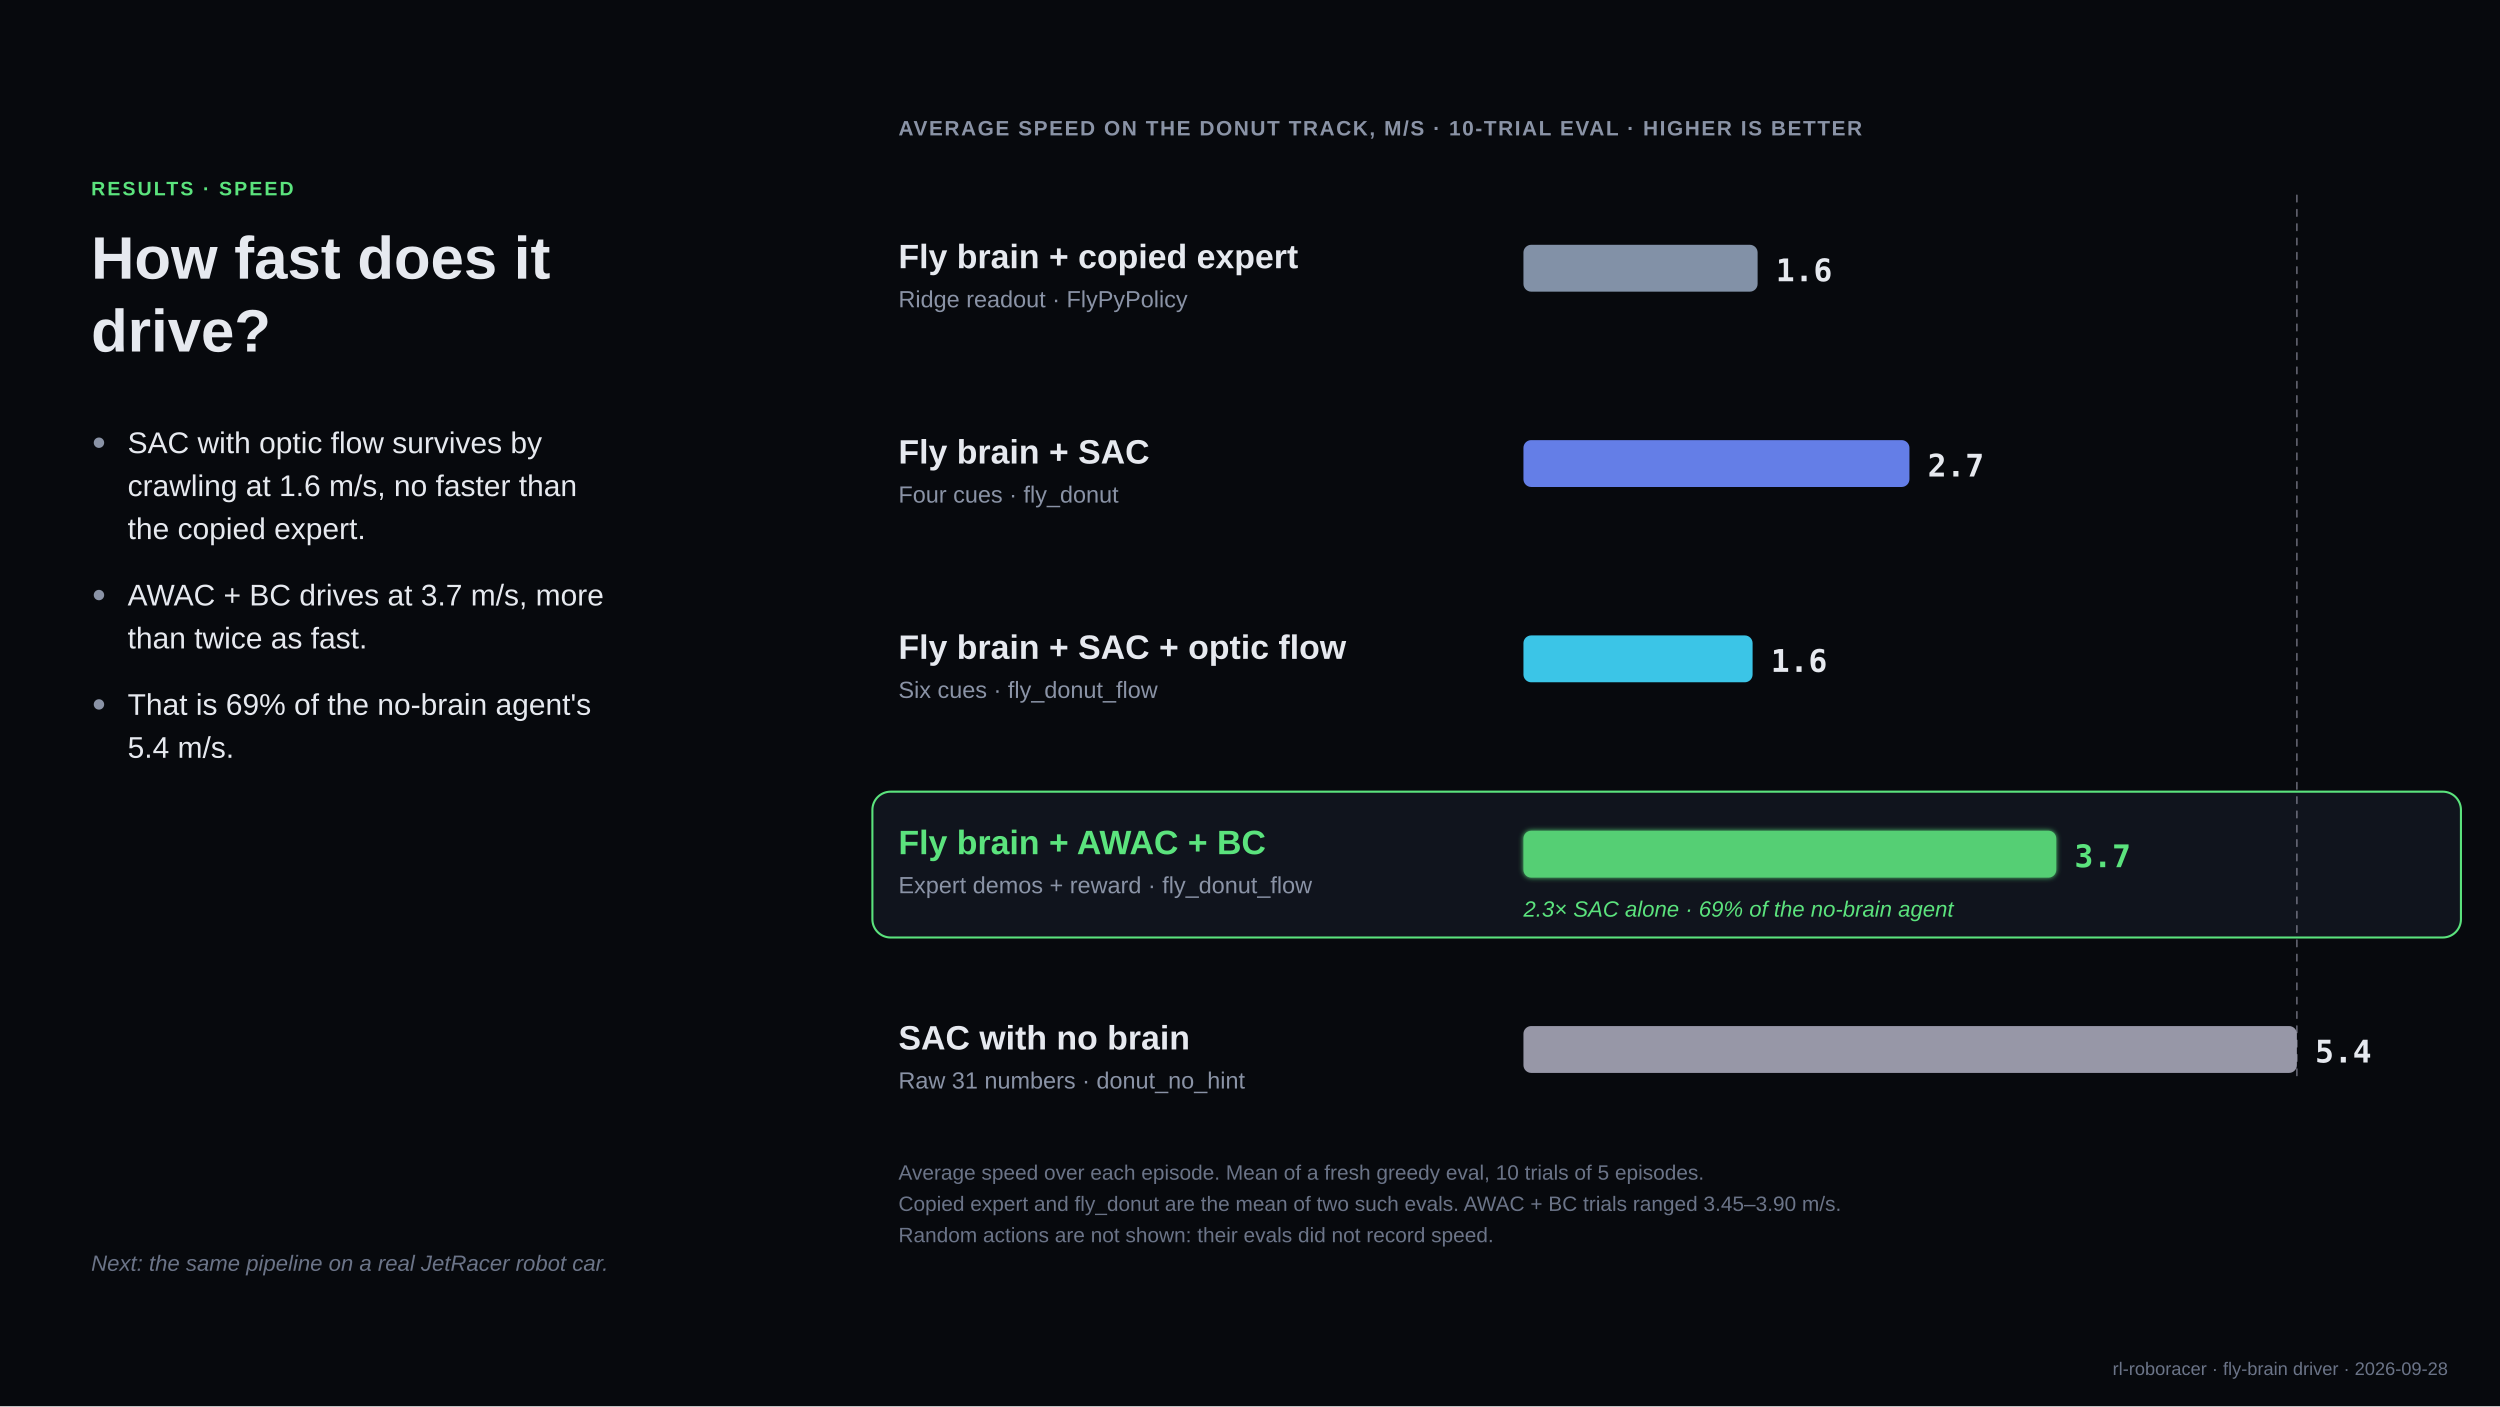
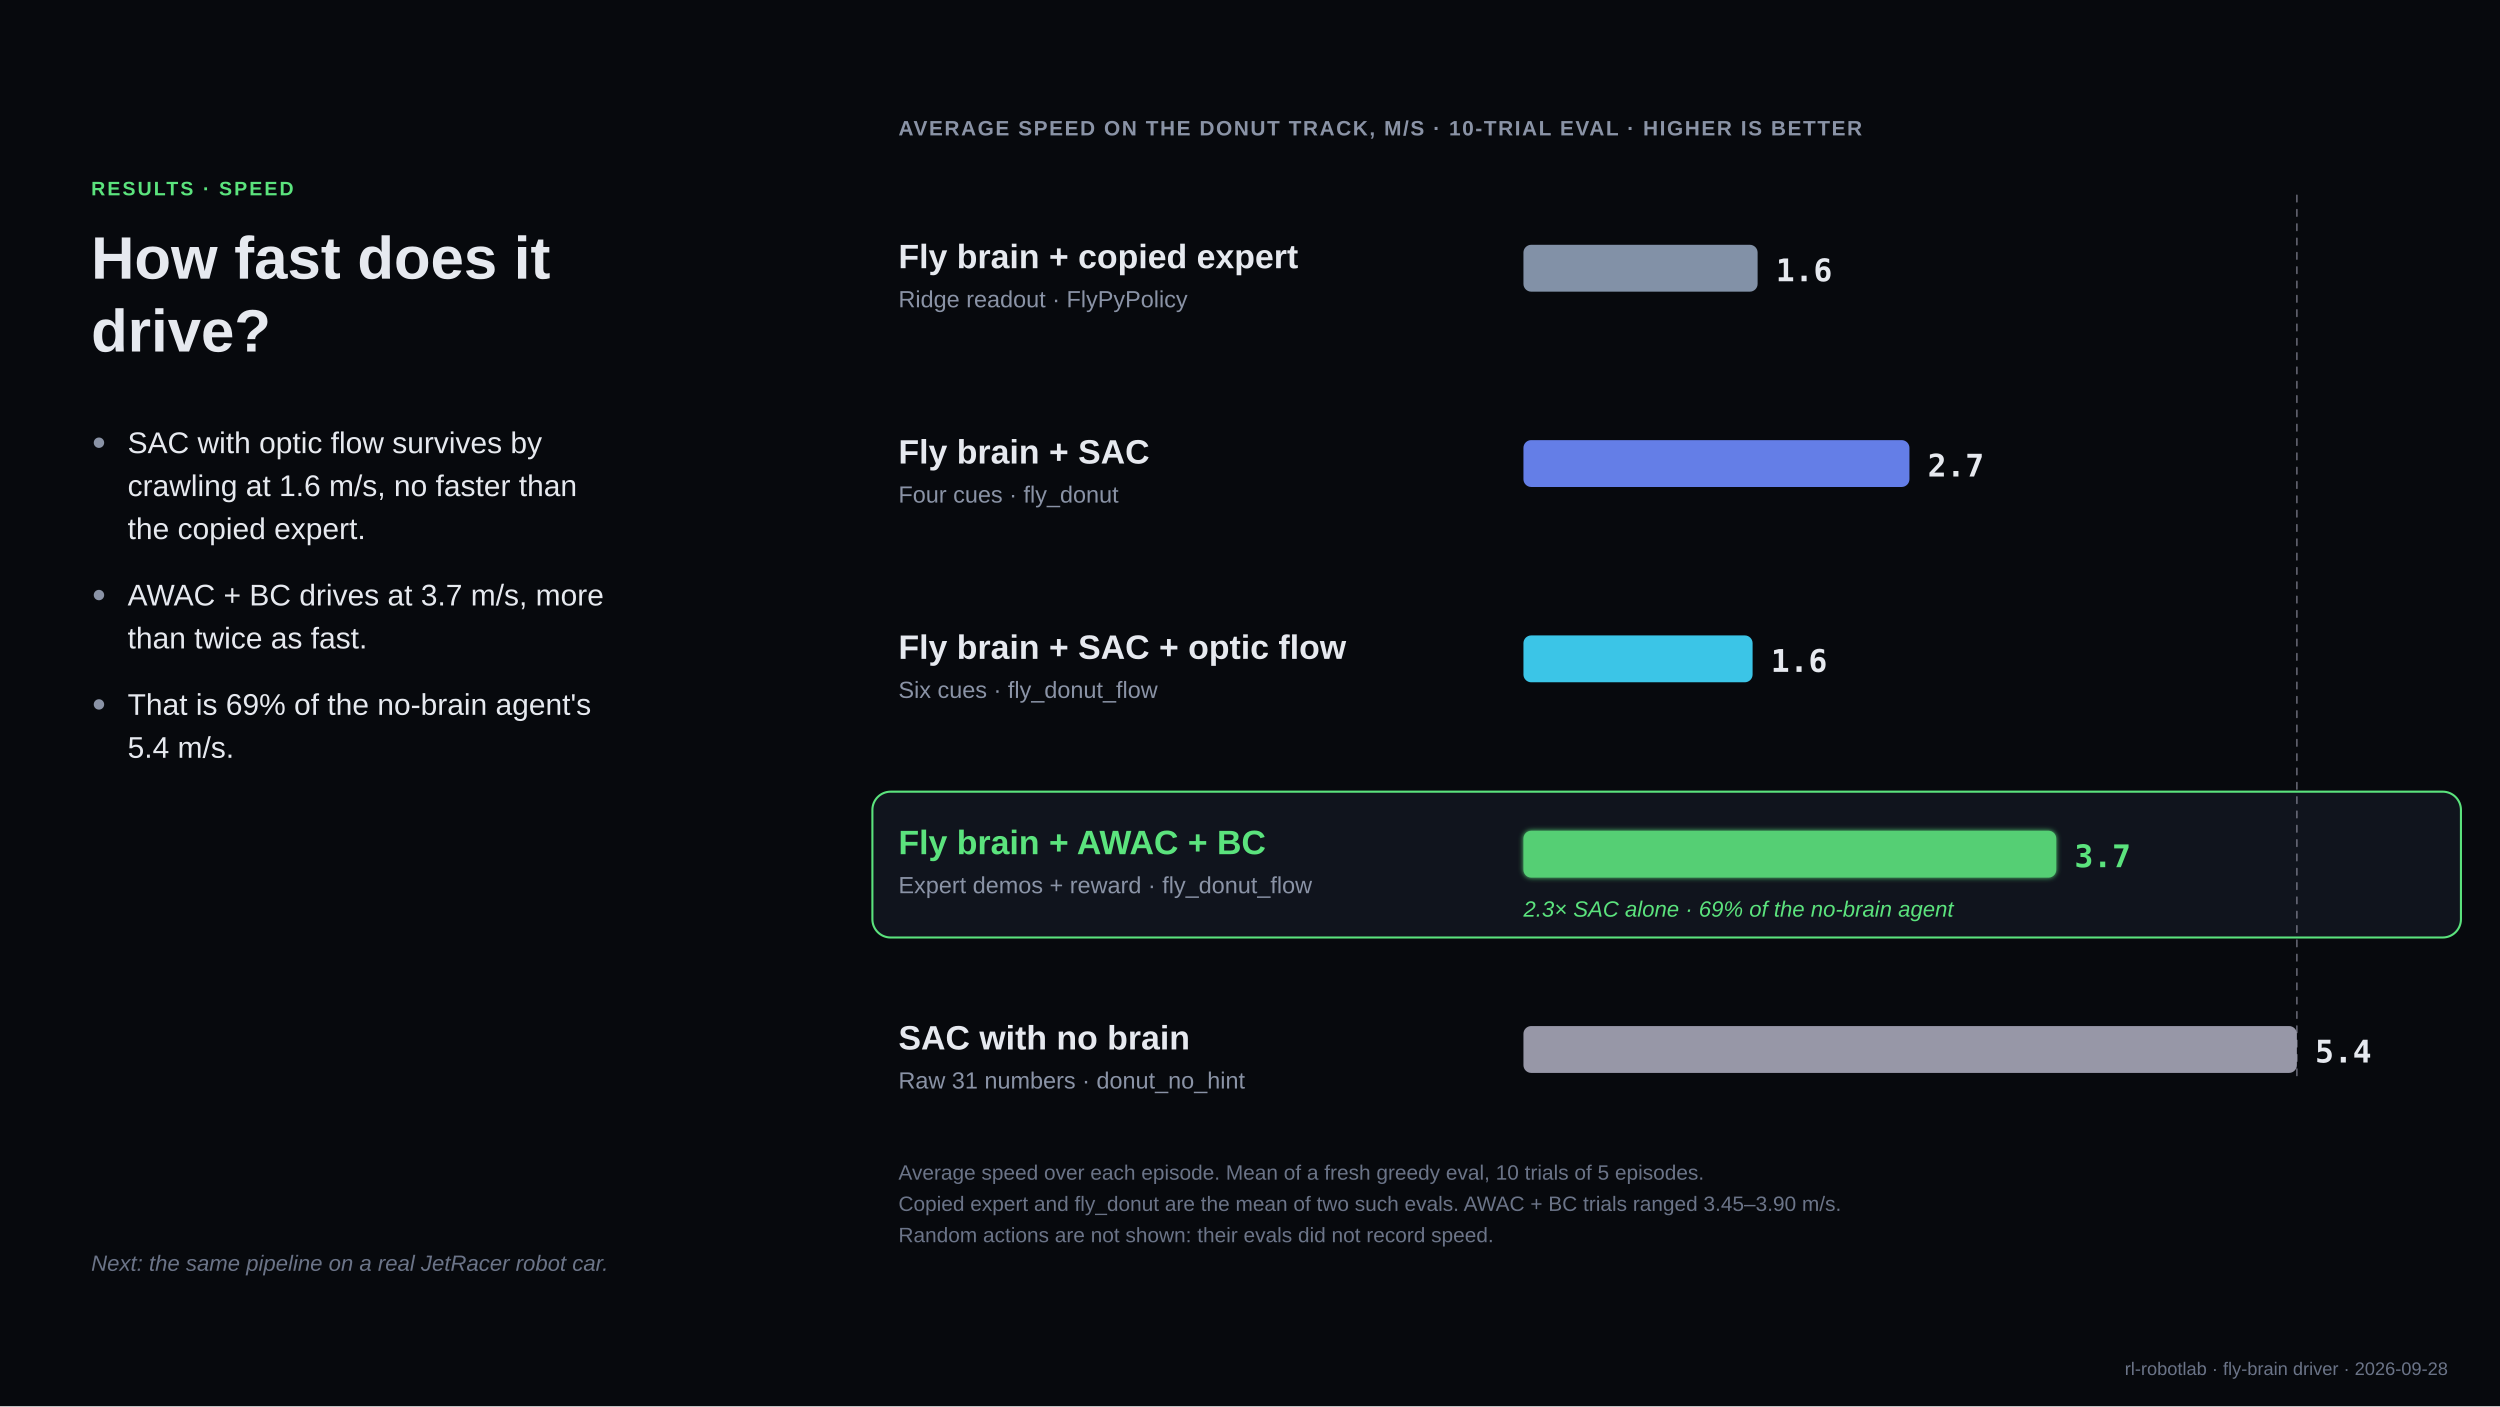
<svg xmlns="http://www.w3.org/2000/svg" width="1920" height="1080" viewBox="0 0 1920 1080">
  <defs>
    <filter id="glow" x="-100%" y="-100%" width="300%" height="300%">
      <feGaussianBlur stdDeviation="2.2" result="b" />
      <feMerge>
        <feMergeNode in="b" />
        <feMergeNode in="SourceGraphic" />
      </feMerge>
    </filter>
  </defs>
  <rect x="0" y="0" width="1920" height="1080" fill="#07090d" />
  <text x="690" y="104" font-family="'Segoe UI', 'Helvetica Neue', Arial, sans-serif" font-size="16" fill="#8a93a6" font-weight="700" text-anchor="start" letter-spacing="1.2">AVERAGE SPEED ON THE DONUT TRACK, M/S · 10-TRIAL EVAL · HIGHER IS BETTER</text>
  <text x="690" y="206" font-family="'Segoe UI', 'Helvetica Neue', Arial, sans-serif" font-size="26" fill="#e6e9ef" font-weight="600" text-anchor="start">Fly brain + copied expert</text>
  <text x="690" y="236" font-family="'Segoe UI', 'Helvetica Neue', Arial, sans-serif" font-size="18" fill="#8a93a6" font-weight="400" text-anchor="start">Ridge readout · FlyPyPolicy</text>
  <rect x="1170" y="188" width="179.85" height="36" rx="6" fill="#8fa0b8" opacity="0.9" />
  <text x="1363.85" y="216" font-family="Consolas, 'SF Mono', Menlo, monospace" font-size="24" fill="#e6e9ef" font-weight="600" text-anchor="start">1.6</text>
  <text x="690" y="356" font-family="'Segoe UI', 'Helvetica Neue', Arial, sans-serif" font-size="26" fill="#e6e9ef" font-weight="600" text-anchor="start">Fly brain + SAC</text>
  <text x="690" y="386" font-family="'Segoe UI', 'Helvetica Neue', Arial, sans-serif" font-size="18" fill="#8a93a6" font-weight="400" text-anchor="start">Four cues · fly_donut</text>
  <rect x="1170" y="338" width="296.45" height="36" rx="6" fill="#6E8BFF" opacity="0.9" />
  <text x="1480.45" y="366" font-family="Consolas, 'SF Mono', Menlo, monospace" font-size="24" fill="#e6e9ef" font-weight="600" text-anchor="start">2.7</text>
  <text x="690" y="506" font-family="'Segoe UI', 'Helvetica Neue', Arial, sans-serif" font-size="26" fill="#e6e9ef" font-weight="600" text-anchor="start">Fly brain + SAC + optic flow</text>
  <text x="690" y="536" font-family="'Segoe UI', 'Helvetica Neue', Arial, sans-serif" font-size="18" fill="#8a93a6" font-weight="400" text-anchor="start">Six cues · fly_donut_flow</text>
  <rect x="1170" y="488" width="176.00" height="36" rx="6" fill="#40D9FF" opacity="0.9" />
  <text x="1360.00" y="516" font-family="Consolas, 'SF Mono', Menlo, monospace" font-size="24" fill="#e6e9ef" font-weight="600" text-anchor="start">1.6</text>
  <rect x="670" y="608" width="1220" height="112" rx="14" fill="#10141d" stroke="#5BE37D" stroke-width="1.6" />
  <text x="690" y="656" font-family="'Segoe UI', 'Helvetica Neue', Arial, sans-serif" font-size="26" fill="#5BE37D" font-weight="600" text-anchor="start">Fly brain + AWAC + BC</text>
  <text x="690" y="686" font-family="'Segoe UI', 'Helvetica Neue', Arial, sans-serif" font-size="18" fill="#8a93a6" font-weight="400" text-anchor="start">Expert demos + reward · fly_donut_flow</text>
  <rect x="1170" y="638" width="409.20" height="36" rx="6" fill="#5BE37D" opacity="0.9" filter="url(#glow)" />
  <text x="1593.20" y="666" font-family="Consolas, 'SF Mono', Menlo, monospace" font-size="24" fill="#5BE37D" font-weight="600" text-anchor="start">3.7</text>
  <text x="1170" y="704" font-family="'Segoe UI', 'Helvetica Neue', Arial, sans-serif" font-size="17" fill="#5BE37D" font-weight="400" text-anchor="start" font-style="italic">2.3× SAC alone · 69% of the no-brain agent</text>
  <text x="690" y="806" font-family="'Segoe UI', 'Helvetica Neue', Arial, sans-serif" font-size="26" fill="#e6e9ef" font-weight="600" text-anchor="start">SAC with no brain</text>
  <text x="690" y="836" font-family="'Segoe UI', 'Helvetica Neue', Arial, sans-serif" font-size="18" fill="#8a93a6" font-weight="400" text-anchor="start">Raw 31 numbers · donut_no_hint</text>
  <rect x="1170" y="788" width="594.00" height="36" rx="6" fill="#A6A6B8" opacity="0.9" />
  <text x="1778.00" y="816" font-family="Consolas, 'SF Mono', Menlo, monospace" font-size="24" fill="#e6e9ef" font-weight="600" text-anchor="start">5.4</text>
  <line x1="1764.00" y1="150" x2="1764.00" y2="826" stroke="#A6A6B8" stroke-width="1.2" opacity="0.6" stroke-dasharray="5 6" stroke-linecap="round" />
  <text x="690" y="906" font-family="'Segoe UI', 'Helvetica Neue', Arial, sans-serif" font-size="16" fill="#6b7488" font-weight="400" text-anchor="start">Average speed over each episode. Mean of a fresh greedy eval, 10 trials of 5 episodes.</text>
  <text x="690" y="930" font-family="'Segoe UI', 'Helvetica Neue', Arial, sans-serif" font-size="16" fill="#6b7488" font-weight="400" text-anchor="start">Copied expert and fly_donut are the mean of two such evals. AWAC + BC trials ranged 3.45–3.90 m/s.</text>
  <text x="690" y="954" font-family="'Segoe UI', 'Helvetica Neue', Arial, sans-serif" font-size="16" fill="#6b7488" font-weight="400" text-anchor="start">Random actions are not shown: their evals did not record speed.</text>
-   <text x="1880" y="1056" font-family="'Segoe UI', 'Helvetica Neue', Arial, sans-serif" font-size="14" fill="#6b7488" font-weight="400" text-anchor="end">rl-roboracer · fly-brain driver · 2026-09-28</text>
+   <text x="1880" y="1056" font-family="'Segoe UI', 'Helvetica Neue', Arial, sans-serif" font-size="14" fill="#6b7488" font-weight="400" text-anchor="end">rl-robotlab · fly-brain driver · 2026-09-28</text>
  <text x="70" y="150" font-family="'Segoe UI', 'Helvetica Neue', Arial, sans-serif" font-size="15" fill="#5BE37D" font-weight="700" text-anchor="start" letter-spacing="1.6">RESULTS · SPEED</text>
  <text x="70" y="214" font-family="'Segoe UI', 'Helvetica Neue', Arial, sans-serif" font-size="46" fill="#e6e9ef" font-weight="700" text-anchor="start">How fast does it</text>
  <text x="70" y="270" font-family="'Segoe UI', 'Helvetica Neue', Arial, sans-serif" font-size="46" fill="#e6e9ef" font-weight="700" text-anchor="start">drive?</text>
  <circle cx="76" cy="340" r="4" fill="#8a93a6" />
  <text x="98" y="348" font-family="'Segoe UI', 'Helvetica Neue', Arial, sans-serif" font-size="23" fill="#e6e9ef" font-weight="400" text-anchor="start">SAC with optic flow survives by</text>
  <text x="98" y="381" font-family="'Segoe UI', 'Helvetica Neue', Arial, sans-serif" font-size="23" fill="#e6e9ef" font-weight="400" text-anchor="start">crawling at 1.6 m/s, no faster than</text>
  <text x="98" y="414" font-family="'Segoe UI', 'Helvetica Neue', Arial, sans-serif" font-size="23" fill="#e6e9ef" font-weight="400" text-anchor="start">the copied expert.</text>
  <circle cx="76" cy="457" r="4" fill="#8a93a6" />
  <text x="98" y="465" font-family="'Segoe UI', 'Helvetica Neue', Arial, sans-serif" font-size="23" fill="#e6e9ef" font-weight="400" text-anchor="start">AWAC + BC drives at 3.7 m/s, more</text>
  <text x="98" y="498" font-family="'Segoe UI', 'Helvetica Neue', Arial, sans-serif" font-size="23" fill="#e6e9ef" font-weight="400" text-anchor="start">than twice as fast.</text>
  <circle cx="76" cy="541" r="4" fill="#8a93a6" />
  <text x="98" y="549" font-family="'Segoe UI', 'Helvetica Neue', Arial, sans-serif" font-size="23" fill="#e6e9ef" font-weight="400" text-anchor="start">That is 69% of the no-brain agent's</text>
  <text x="98" y="582" font-family="'Segoe UI', 'Helvetica Neue', Arial, sans-serif" font-size="23" fill="#e6e9ef" font-weight="400" text-anchor="start">5.4 m/s.</text>
  <text x="70" y="976" font-family="'Segoe UI', 'Helvetica Neue', Arial, sans-serif" font-size="17" fill="#6b7488" font-weight="400" text-anchor="start" font-style="italic">Next: the same pipeline on a real JetRacer robot car.</text>
</svg>
